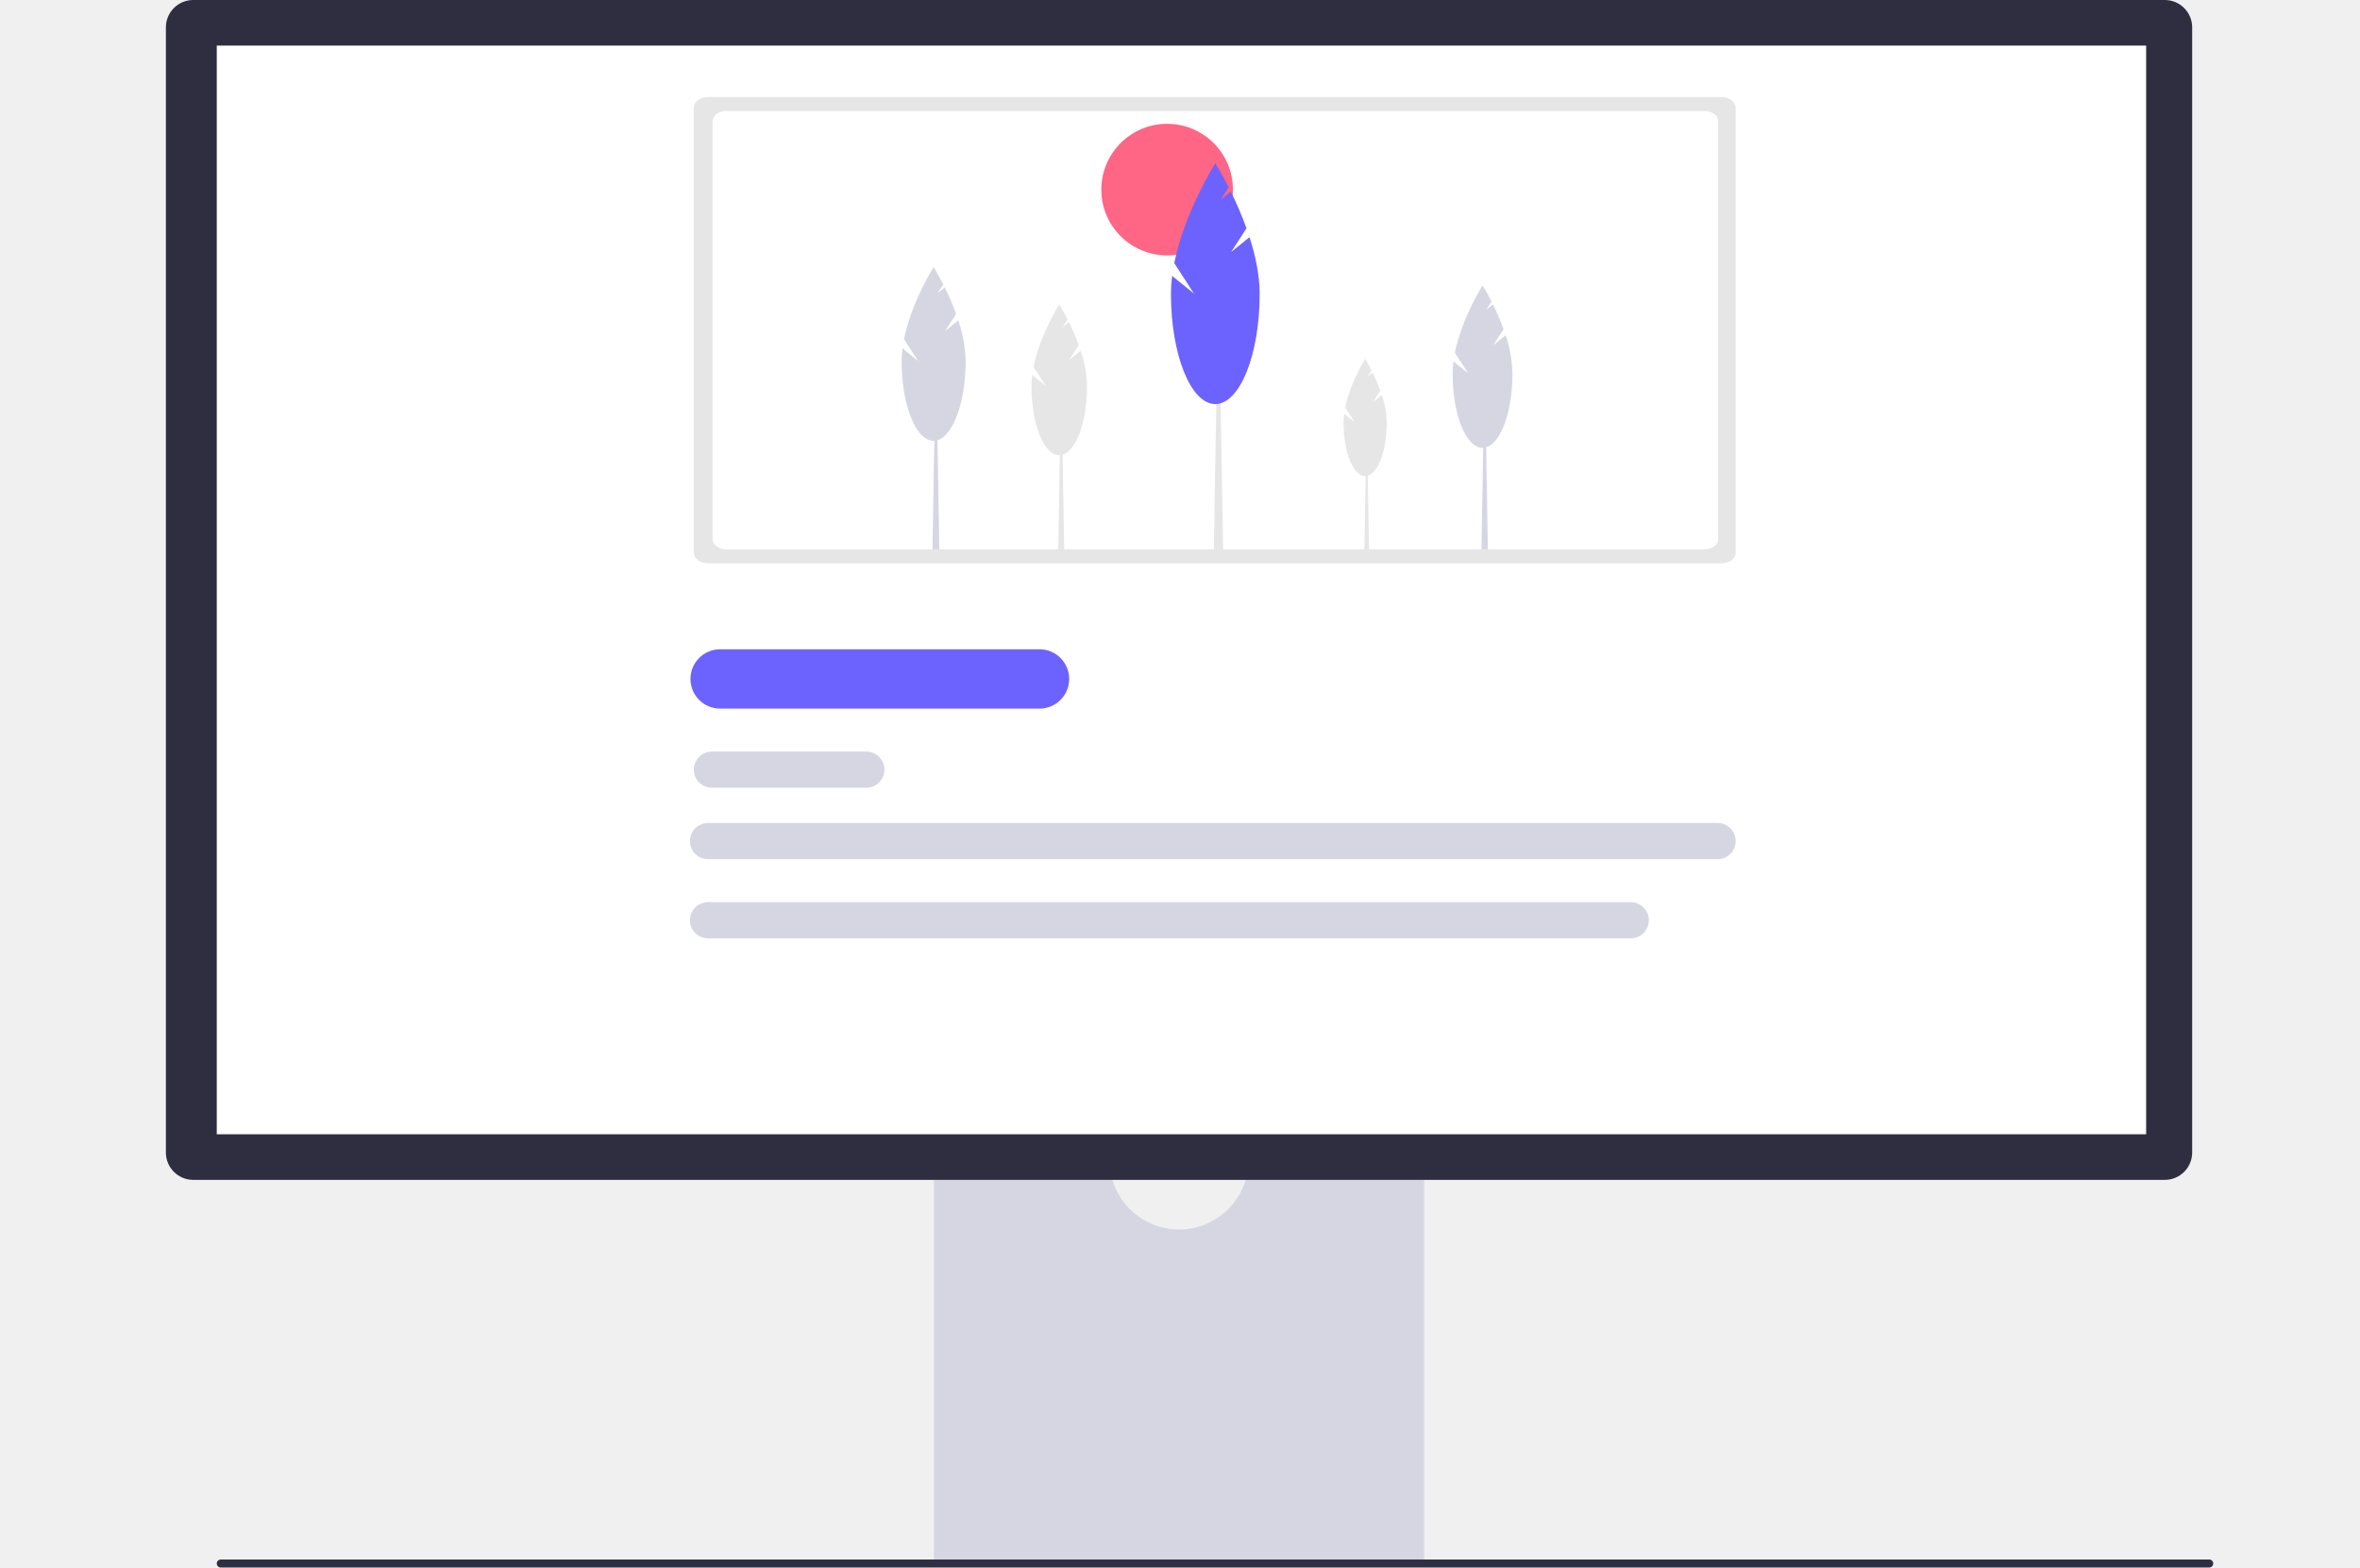
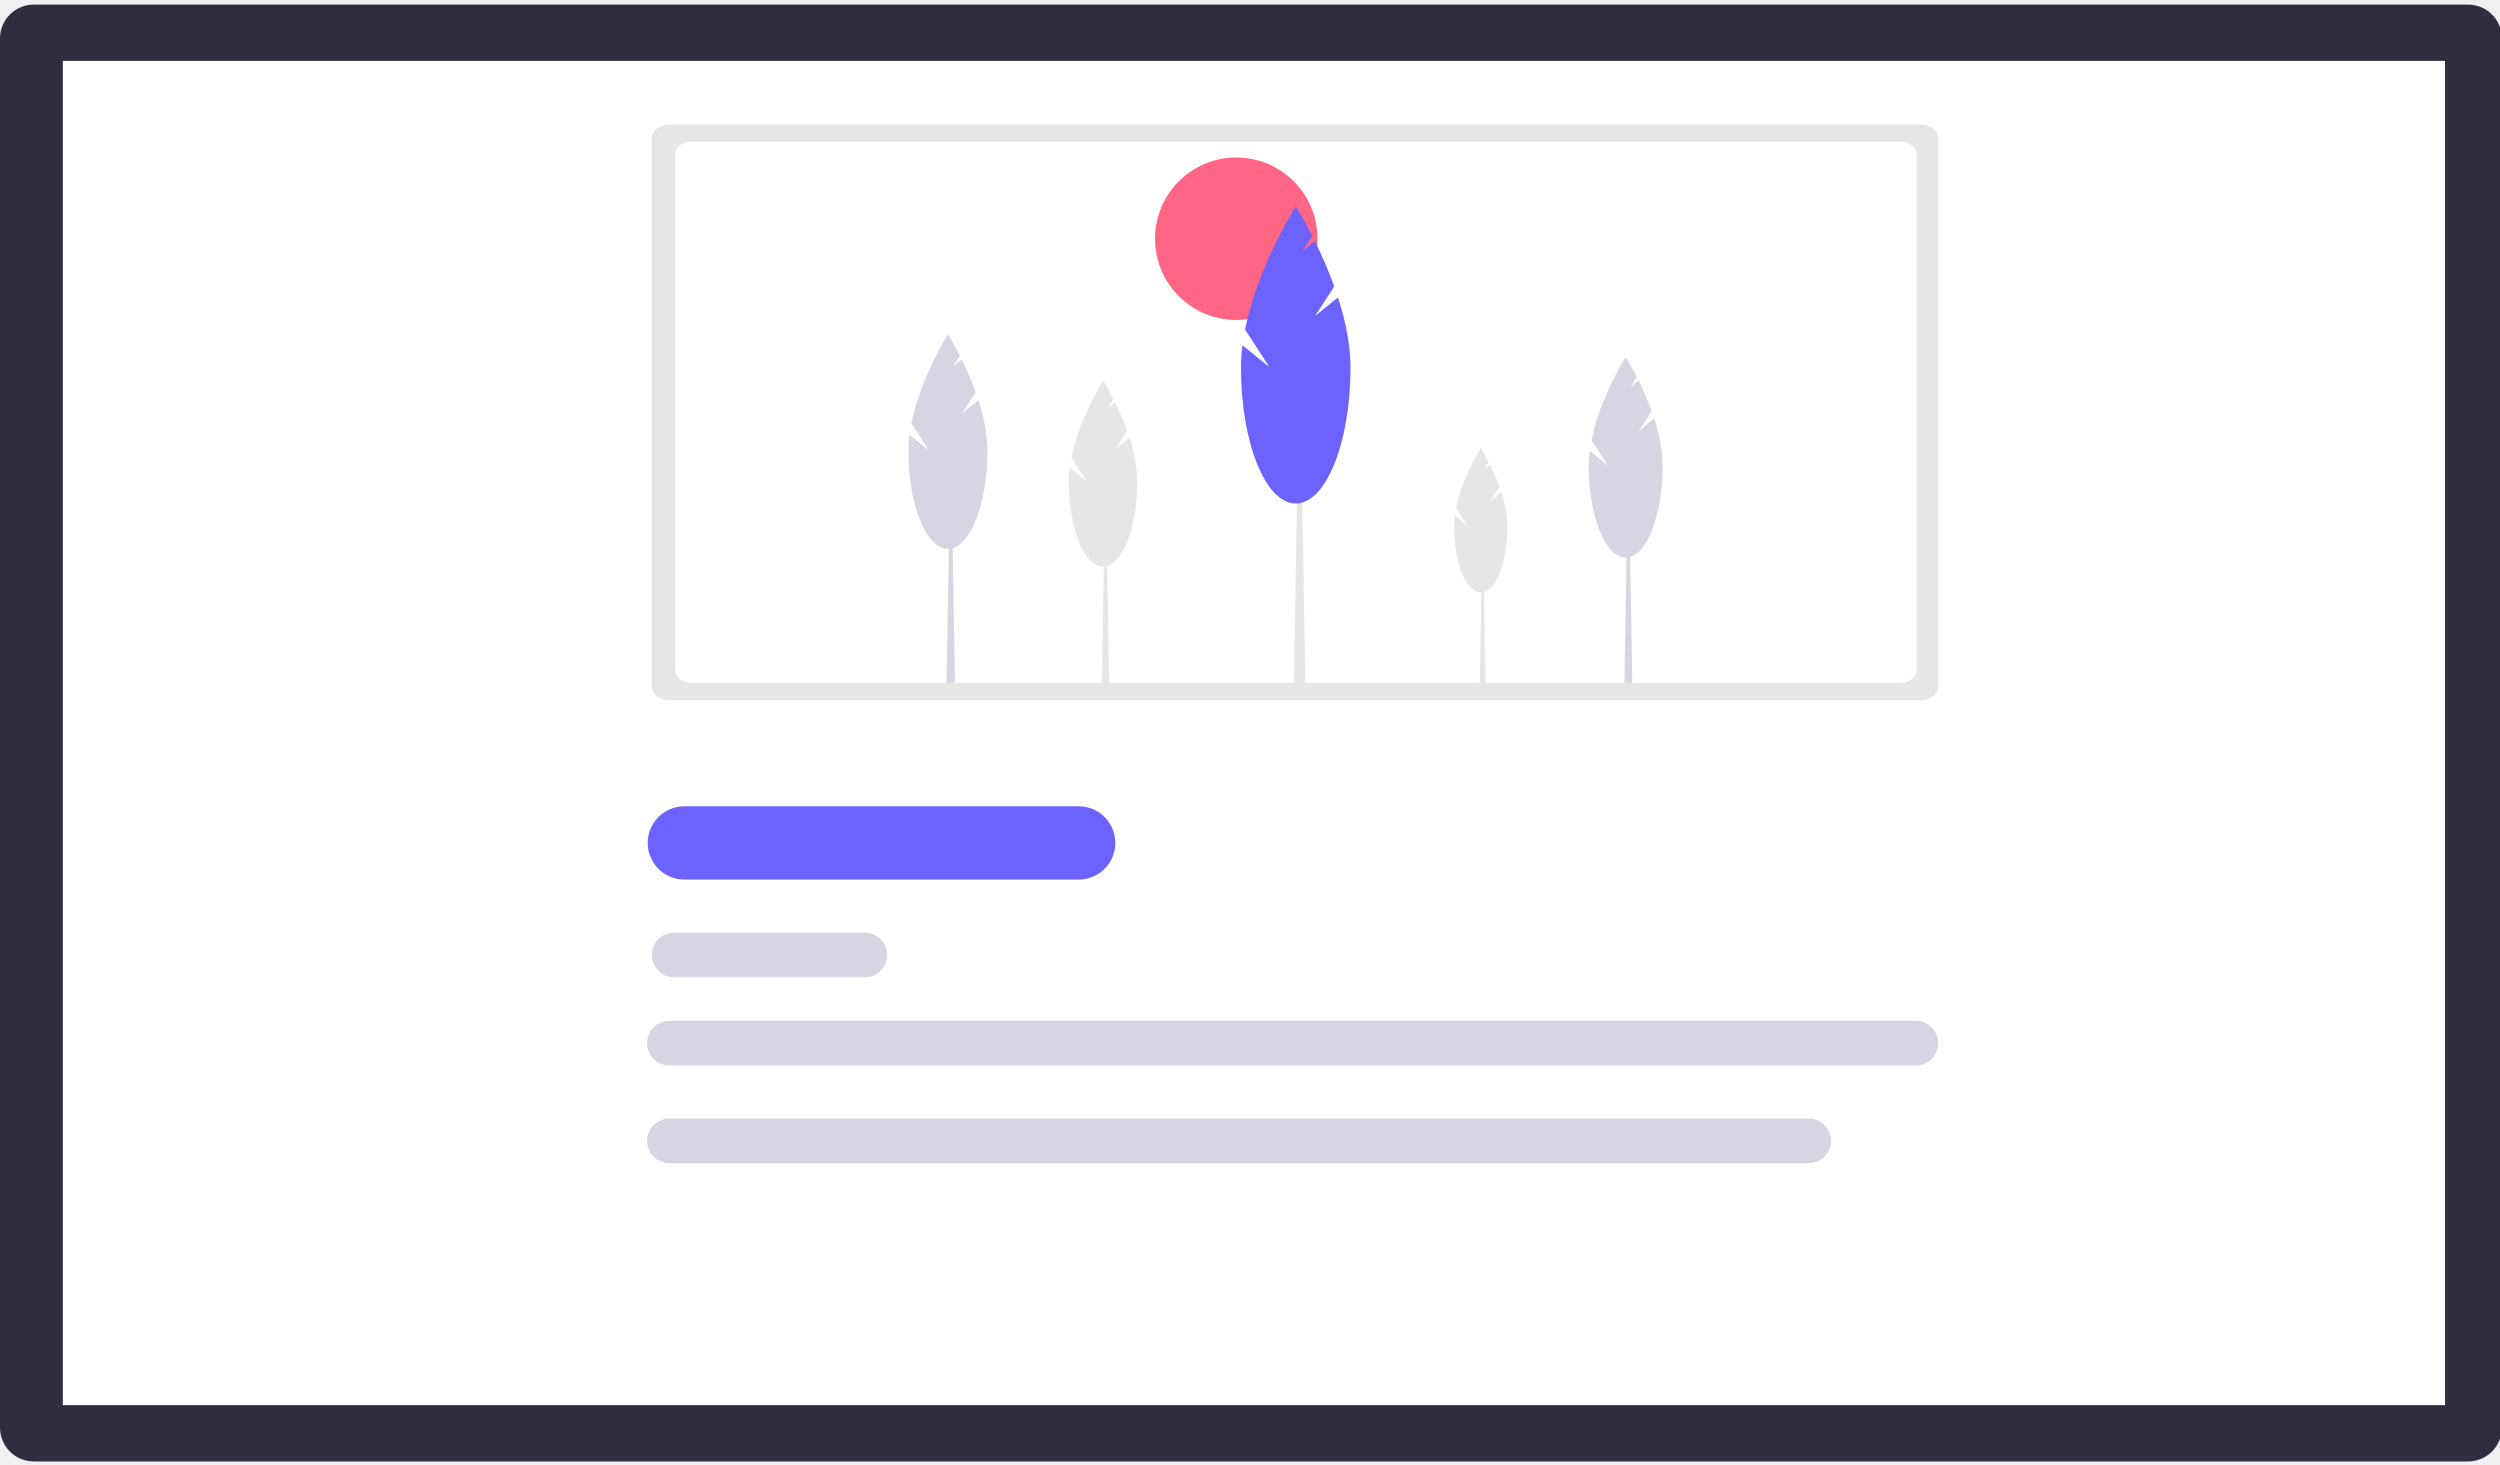
- <svg xmlns="http://www.w3.org/2000/svg" width="1014.392" height="673.75" viewBox="0 0 871.786 673.75" role="img" artist="Katerina Limpitsouni" source="https://undraw.co/">
-   <g id="Group_21" data-name="Group 21" transform="translate(-510 -218.568)">
-     <path id="Path_333-664" data-name="Path 333" d="M15.18,488.905a1.709,1.709,0,0,0,1.714,1.714H871.6a1.714,1.714,0,1,0,0-3.429H16.894a1.709,1.709,0,0,0-1.714,1.714Z" transform="translate(516.689 401.698)" fill="#2f2e43" />
-     <path id="Path_334-665" data-name="Path 334" d="M364.1,370.945a29.915,29.915,0,0,1-59.21,0H229.146V538.419H439.84V370.945H364.1Z" transform="translate(610.981 350.471)" fill="#d6d6e3" />
-     <path id="Path_335-666" data-name="Path 335" d="M859.2,529.047H11.746A11.759,11.759,0,0,1,0,517.3V33.657A11.759,11.759,0,0,1,11.746,21.911H859.2A11.76,11.76,0,0,1,870.95,33.657V517.3A11.76,11.76,0,0,1,859.2,529.047Z" transform="translate(510 196.656)" fill="#2f2e41" />
-     <rect id="Rectangle_123" data-name="Rectangle 123" width="829.301" height="467.937" transform="translate(531.869 238.167)" fill="#fff" />
-     <path id="Path_338-667" data-name="Path 338" d="M253.678,172.684H115.943a12.752,12.752,0,0,1,0-25.5H253.678a12.752,12.752,0,0,1,0,25.5Z" transform="translate(632.061 350.458)" fill="#6c63ff" />
-     <path id="Path_339-668" data-name="Path 339" d="M178.5,193.251H112.117a7.773,7.773,0,1,1,0-15.546H178.5a7.773,7.773,0,1,1,0,15.546Z" transform="translate(632.568 363.909)" fill="#d6d6e3" />
-     <path id="Path_340-669" data-name="Path 340" d="M544.913,214.561H110.965a7.773,7.773,0,0,1,0-15.546H544.913a7.773,7.773,0,0,1,0,15.546Z" transform="translate(632.061 373.3)" fill="#d6d6e3" />
-     <path id="Path_341-670" data-name="Path 341" d="M507.576,228.959H110.965a7.773,7.773,0,0,1,0-15.546H507.576a7.773,7.773,0,1,1,0,15.546Z" transform="translate(632.061 392.921)" fill="#d6d6e3" />
-     <path id="Path_342-671" data-name="Path 342" d="M441.8,222.34H6.04c-3.33,0-6.04-2.083-6.04-4.642V26.554c0-2.56,2.709-4.642,6.04-4.642H441.8c3.33,0,6.04,2.083,6.04,4.642V217.7c0,2.56-2.71,4.642-6.04,4.642Z" transform="translate(736.912 238.363)" fill="#e6e6e6" />
-     <path id="Path_343-672" data-name="Path 343" d="M426.387,210.342H5.829c-3.214,0-5.829-1.958-5.829-4.364V26.276c0-2.406,2.615-4.364,5.829-4.364H426.387c3.214,0,5.829,1.958,5.829,4.364v179.7c0,2.406-2.615,4.364-5.829,4.364Z" transform="translate(745 244.362)" fill="#fff" />
-     <g id="Group_16" data-name="Group 16" transform="translate(101.705 63.582)">
-       <path id="Path_609-686" data-name="Path 609" d="M210.741,444.522h-2.948l.984-57.585h.984Z" transform="translate(530.003 -53.4)" fill="#d6d6e3" />
-       <path id="Path_610-687" data-name="Path 610" d="M390.248,421.927l4.759-7.354a110.278,110.278,0,0,0-4.882-11.428l-3.077,2.486,2.436-3.765c-2.322-4.57-4.149-7.45-4.149-7.45s-9.542,15.038-12.732,30.962l6.107,9.437-6.759-5.46a44.615,44.615,0,0,0-.371,5.593c0,18.858,6.159,34.146,13.756,34.146s13.756-15.289,13.756-34.146a58.66,58.66,0,0,0-3.15-17.621Z" transform="translate(352.952 -124.645)" fill="#d6d6e3" />
-     </g>
-     <g id="Group_17" data-name="Group 17" transform="translate(221.585 71.47)">
-       <path id="Path_611-688" data-name="Path 611" d="M327.509,440.778h-2.757l.92-53.841h.92Z" transform="translate(529.139 -57.545)" fill="#d6d6e3" />
-       <path id="Path_612-689" data-name="Path 612" d="M505.992,420.139l4.449-6.876a103.073,103.073,0,0,0-4.565-10.685L503,404.9l2.278-3.52c-2.171-4.273-3.879-6.966-3.879-6.966s-8.923,14.062-11.9,28.95l5.705,8.823-6.319-5.105a41.711,41.711,0,0,0-.347,5.23c0,17.632,5.759,31.926,12.862,31.926s12.862-14.3,12.862-31.926a54.846,54.846,0,0,0-2.945-16.475Z" transform="translate(352.952 -124.645)" fill="#d6d6e3" />
-     </g>
-     <circle id="Ellipse_94" data-name="Ellipse 94" cx="28.28" cy="28.28" r="28.28" transform="translate(912.081 271.792)" fill="#ff6584" />
-     <g id="Group_15" data-name="Group 15" transform="translate(189.955 213.137)">
-       <path id="Path_613-690" data-name="Path 613" d="M260.865,360.777H256.78l1.362-79.806H259.5Z" transform="translate(513.651 -116.982)" fill="#e6e6e6" />
-       <path id="Path_614-691" data-name="Path 614" d="M424.969,223.384l6.6-10.191a152.81,152.81,0,0,0-6.766-15.839l-4.264,3.444,3.377-5.219c-3.22-6.334-5.75-10.325-5.75-10.325s-13.226,20.842-17.645,42.91l8.461,13.079-9.369-7.567a61.82,61.82,0,0,0-.514,7.752c0,26.135,8.536,47.322,19.065,47.322s19.065-21.187,19.065-47.322c0-8.1-1.833-16.579-4.362-24.42Z" transform="translate(352.952 -109.64)" fill="#6c63ff" />
-     </g>
-     <g id="Group_19" data-name="Group 19" transform="translate(157.525 79.66)">
-       <path id="Path_609-2-692" data-name="Path 609" d="M210.351,436.892h-2.558l.854-49.955h.854Z" transform="translate(528.245 -61.849)" fill="#e6e6e6" />
-       <path id="Path_610-2-693" data-name="Path 610" d="M387.775,418.282l4.128-6.38a95.666,95.666,0,0,0-4.235-9.914L385,404.145l2.114-3.266c-2.015-3.965-3.6-6.463-3.6-6.463s-8.278,13.046-11.045,26.86l5.3,8.187-5.863-4.737a38.7,38.7,0,0,0-.322,4.852c0,16.36,5.343,29.621,11.934,29.621s11.934-13.264,11.934-29.621a50.888,50.888,0,0,0-2.732-15.286Z" transform="translate(352.952 -124.645)" fill="#e6e6e6" />
-     </g>
-     <g id="Group_20" data-name="Group 20" transform="translate(291.673 103.072)">
-       <path id="Path_609-3-694" data-name="Path 609" d="M209.782,425.783h-1.989l.664-38.846h.664Z" transform="translate(525.687 -74.151)" fill="#e6e6e6" />
-       <path id="Path_610-3-695" data-name="Path 610" d="M384.173,412.974l3.21-4.961a74.4,74.4,0,0,0-3.293-7.709l-2.076,1.677,1.644-2.54c-1.567-3.083-2.8-5.026-2.8-5.026s-6.437,10.144-8.589,20.887l4.119,6.366-4.559-3.683a30.1,30.1,0,0,0-.25,3.773c0,12.721,4.155,23.034,9.28,23.034s9.28-10.314,9.28-23.034a39.571,39.571,0,0,0-2.125-11.887Z" transform="translate(352.952 -124.645)" fill="#e6e6e6" />
-     </g>
+ <svg xmlns="http://www.w3.org/2000/svg" width="408" height="239" viewBox="0 0 408 239" fill="none">
+   <g clip-path="url(#clip0_252_261)">
+     <path d="M402.798 238.507H5.507C4.047 238.505 2.647 237.925 1.614 236.892C0.582 235.86 0.001 234.46 0 233L0 6.257C0.002 4.797 0.582 3.397 1.615 2.365C2.647 1.332 4.047 0.752 5.507 0.75H402.798C404.258 0.751 405.658 1.332 406.691 2.364C407.723 3.397 408.304 4.797 408.306 6.257V233C408.304 234.46 407.723 235.86 406.691 236.893C405.658 237.925 404.258 238.506 402.798 238.507Z" fill="#2F2E41" />
+     <path d="M399.033 9.939H10.252V229.318H399.033V9.939Z" fill="white" />
+     <path d="M176.149 143.542H111.578C110.011 143.514 108.518 142.872 107.419 141.754C106.321 140.636 105.706 139.131 105.706 137.564C105.706 135.997 106.321 134.492 107.419 133.374C108.518 132.256 110.011 131.614 111.578 131.587H176.149C177.716 131.614 179.209 132.256 180.307 133.374C181.406 134.492 182.021 135.997 182.021 137.564C182.021 139.131 181.406 140.636 180.307 141.754C179.209 142.872 177.716 143.514 176.149 143.542Z" fill="#6C63FF" />
+     <path d="M141.142 159.49H110.021C109.055 159.49 108.128 159.106 107.445 158.423C106.761 157.739 106.377 156.812 106.377 155.846C106.377 154.879 106.761 153.952 107.445 153.269C108.128 152.586 109.055 152.202 110.021 152.202H141.142C142.109 152.202 143.035 152.586 143.719 153.269C144.402 153.952 144.786 154.879 144.786 155.846C144.786 156.812 144.402 157.739 143.719 158.423C143.035 159.106 142.109 159.49 141.142 159.49Z" fill="#D6D6E3" />
+     <path d="M312.681 173.884H109.244C108.277 173.884 107.35 173.5 106.667 172.816C105.984 172.133 105.6 171.206 105.6 170.239C105.6 169.273 105.984 168.346 106.667 167.663C107.35 166.979 108.277 166.595 109.244 166.595H312.681C313.647 166.595 314.574 166.979 315.257 167.663C315.941 168.346 316.325 169.273 316.325 170.239C316.325 171.206 315.941 172.133 315.257 172.816C314.574 173.5 313.647 173.884 312.681 173.884Z" fill="#D6D6E3" />
+     <path d="M295.177 189.833H109.244C108.277 189.833 107.35 189.449 106.667 188.765C105.984 188.082 105.6 187.155 105.6 186.188C105.6 185.222 105.984 184.295 106.667 183.612C107.35 182.928 108.277 182.544 109.244 182.544H295.177C296.143 182.544 297.07 182.928 297.754 183.612C298.437 184.295 298.821 185.222 298.821 186.188C298.821 187.155 298.437 188.082 297.754 188.765C297.07 189.449 296.143 189.833 295.177 189.833Z" fill="#D6D6E3" />
+     <path d="M313.496 114.269H109.209C107.648 114.269 106.377 113.292 106.377 112.093V22.48C106.377 21.28 107.647 20.304 109.209 20.304H313.496C315.057 20.304 316.327 21.28 316.327 22.48V112.094C316.327 113.294 315.057 114.27 313.496 114.27V114.269Z" fill="#E6E6E6" />
+     <path d="M310.061 111.456H112.902C111.395 111.456 110.169 110.538 110.169 109.41V25.162C110.169 24.034 111.395 23.116 112.902 23.116H310.061C311.568 23.116 312.794 24.034 312.794 25.162V109.409C312.794 110.537 311.568 111.455 310.061 111.455V111.456Z" fill="white" />
+     <path d="M155.854 111.456H154.472L154.933 84.459H155.395L155.854 111.456Z" fill="#D6D6E3" />
+     <path d="M157.006 67.462L159.237 64.014C158.575 62.187 157.811 60.398 156.948 58.657L155.505 59.822L156.647 58.057C155.559 55.914 154.702 54.564 154.702 54.564C154.702 54.564 150.229 61.614 148.733 69.08L151.596 73.504L148.428 70.944C148.315 71.814 148.257 72.69 148.254 73.567C148.254 82.408 151.141 89.575 154.703 89.575C158.264 89.575 161.152 82.407 161.152 73.567C161.085 70.754 160.587 67.967 159.675 65.305L157.006 67.462Z" fill="#D6D6E3" />
+     <path d="M266.391 111.456H265.098L265.529 86.214H265.961L266.391 111.456Z" fill="#D6D6E3" />
+     <path d="M267.467 70.322L269.553 67.098C268.934 65.389 268.22 63.717 267.413 62.089L266.065 63.177L267.132 61.527C266.115 59.524 265.314 58.261 265.314 58.261C265.314 58.261 261.131 64.854 259.735 71.834L262.41 75.97L259.447 73.577C259.342 74.39 259.287 75.209 259.285 76.029C259.285 84.295 261.985 90.996 265.314 90.996C268.644 90.996 271.344 84.292 271.344 76.029C271.282 73.399 270.816 70.794 269.964 68.305L267.467 70.322Z" fill="#D6D6E3" />
+     <path d="M201.756 52.22C209.078 52.22 215.014 46.284 215.014 38.961C215.014 31.639 209.078 25.703 201.756 25.703C194.434 25.703 188.498 31.639 188.498 38.961C188.498 46.284 194.434 52.22 201.756 52.22Z" fill="#FF6584" />
+     <path d="M213.059 112.501H211.144L211.782 75.086H212.419L213.059 112.501Z" fill="#E6E6E6" />
+     <path d="M214.655 51.53L217.749 46.752C216.832 44.219 215.773 41.74 214.577 39.327L212.578 40.941L214.161 38.494C212.652 35.525 211.466 33.654 211.466 33.654C211.466 33.654 205.265 43.425 203.193 53.771L207.16 59.903L202.768 56.355C202.611 57.56 202.531 58.774 202.527 59.989C202.527 72.242 206.529 82.175 211.465 82.175C216.401 82.175 220.402 72.242 220.402 59.989C220.402 56.192 219.543 52.217 218.357 48.541L214.655 51.53Z" fill="#6C63FF" />
+     <path d="M181.016 111.456H179.816L180.217 88.036H180.617L181.016 111.456Z" fill="#E6E6E6" />
+     <path d="M182.014 73.291L183.949 70.3C183.376 68.715 182.713 67.163 181.964 65.652L180.713 66.663L181.704 65.132C180.76 63.273 180.017 62.102 180.017 62.102C180.017 62.102 176.136 68.218 174.839 74.695L177.323 78.533L174.575 76.312C174.477 77.066 174.426 77.826 174.424 78.587C174.424 86.257 176.929 92.474 180.019 92.474C183.108 92.474 185.613 86.255 185.613 78.587C185.555 76.147 185.124 73.73 184.332 71.42L182.014 73.291Z" fill="#E6E6E6" />
+     <path d="M242.439 111.457H241.507L241.818 93.245H242.129L242.439 111.457Z" fill="#E6E6E6" />
+     <path d="M243.215 81.778L244.72 79.453C244.274 78.22 243.758 77.013 243.176 75.838L242.203 76.625L242.974 75.434C242.239 73.989 241.661 73.078 241.661 73.078C241.661 73.078 238.643 77.833 237.635 82.87L239.566 85.855L237.428 84.128C237.352 84.714 237.313 85.305 237.311 85.897C237.311 91.861 239.259 96.695 241.662 96.695C244.064 96.695 246.012 91.86 246.012 85.897C245.967 83.999 245.631 82.12 245.016 80.324L243.215 81.778Z" fill="#E6E6E6" />
  </g>
+   <defs>
+     <clipPath id="clip0_252_261">
+       <rect width="408" height="237.757" fill="white" transform="translate(0 0.75)" />
+     </clipPath>
+   </defs>
</svg>
